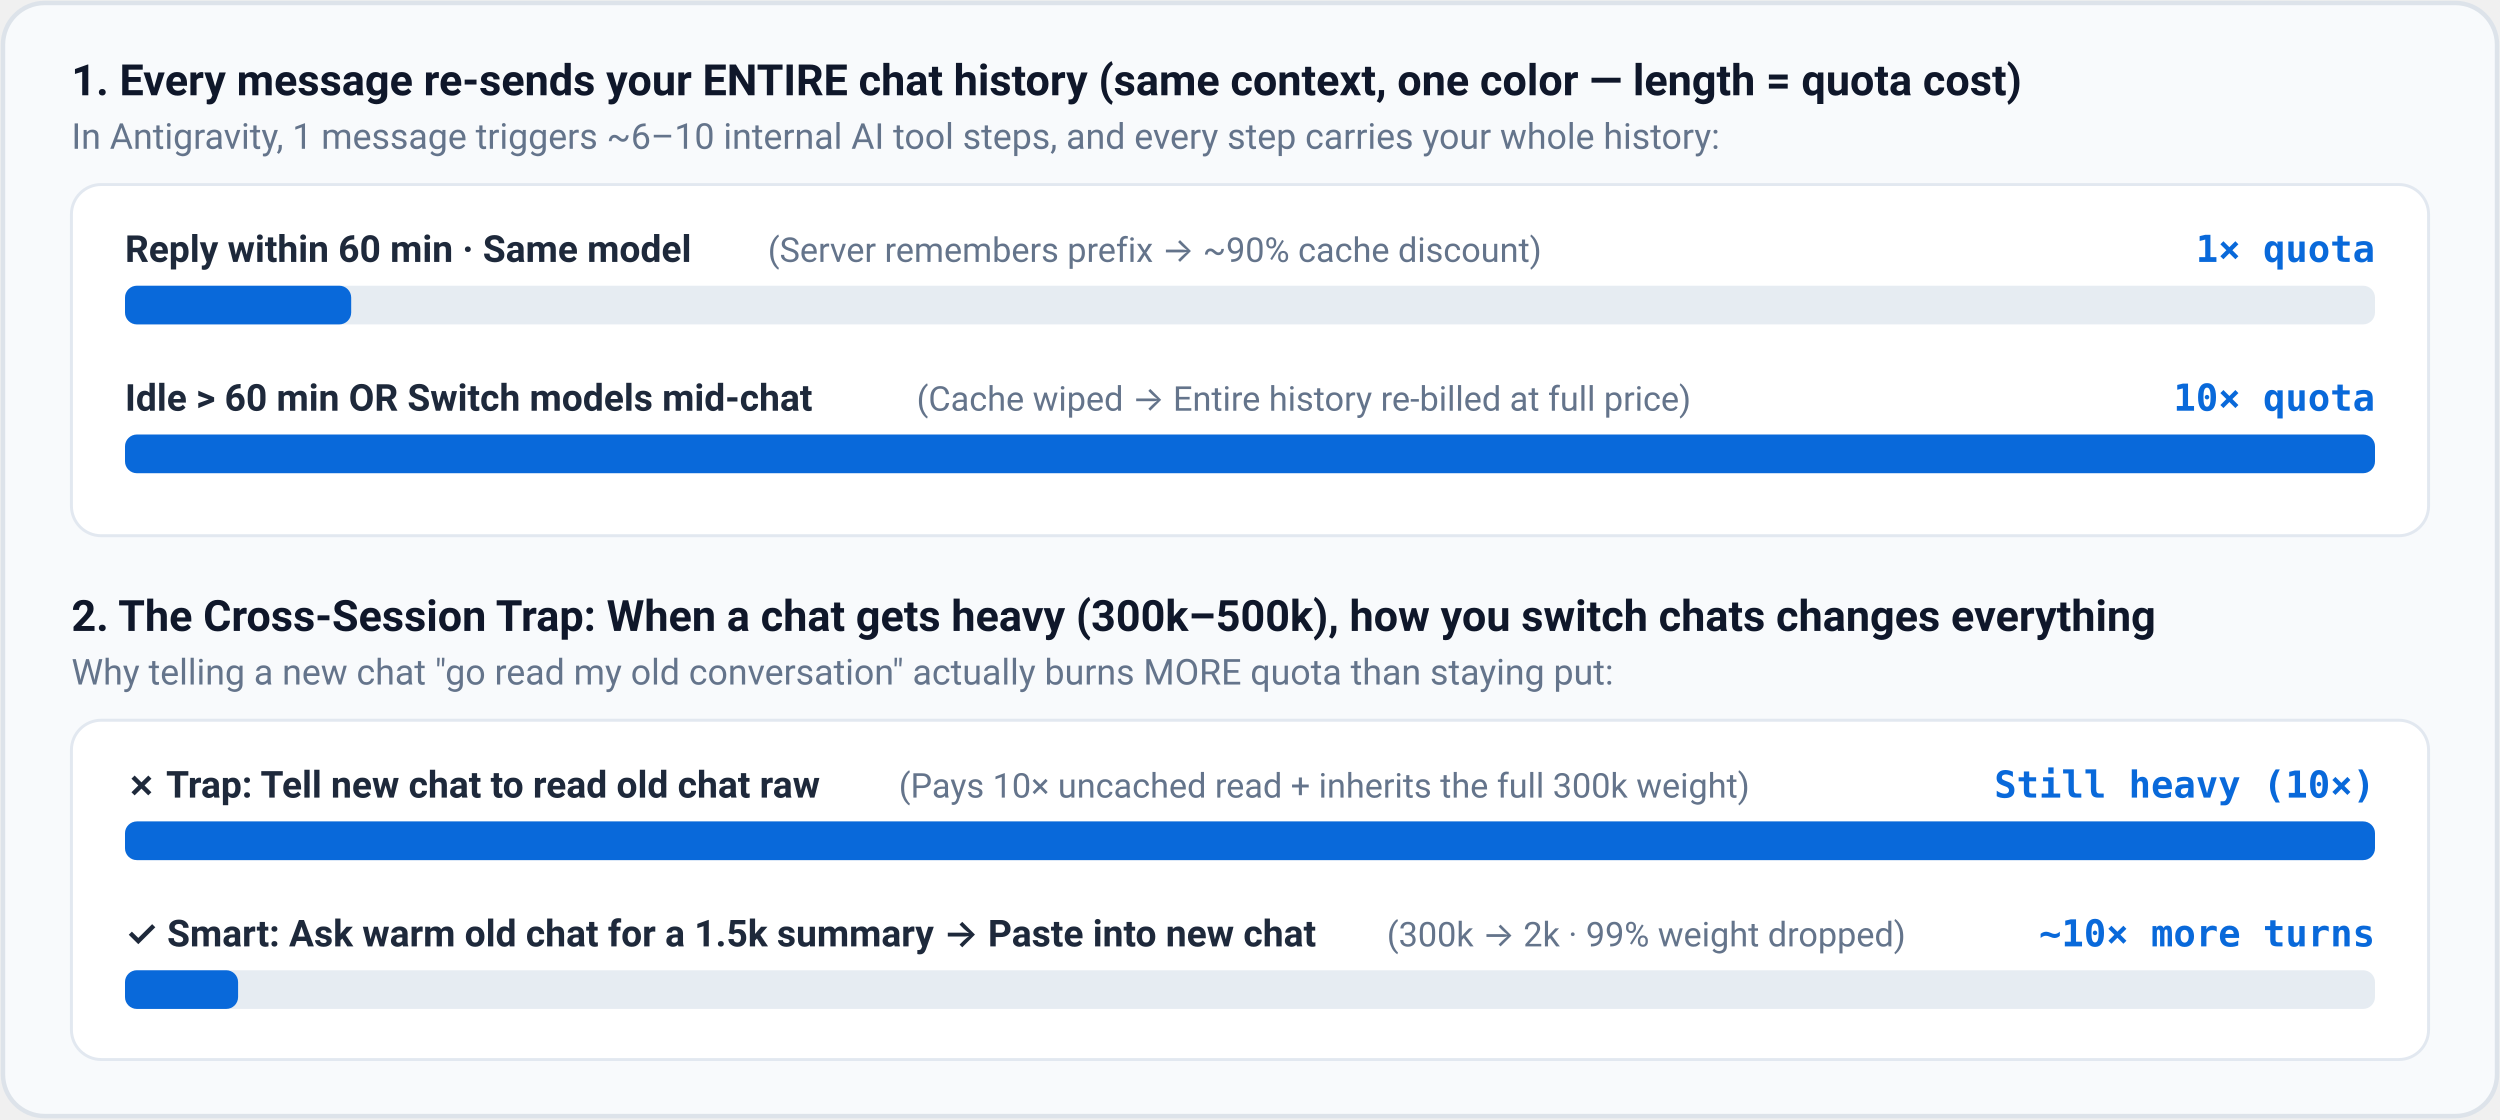
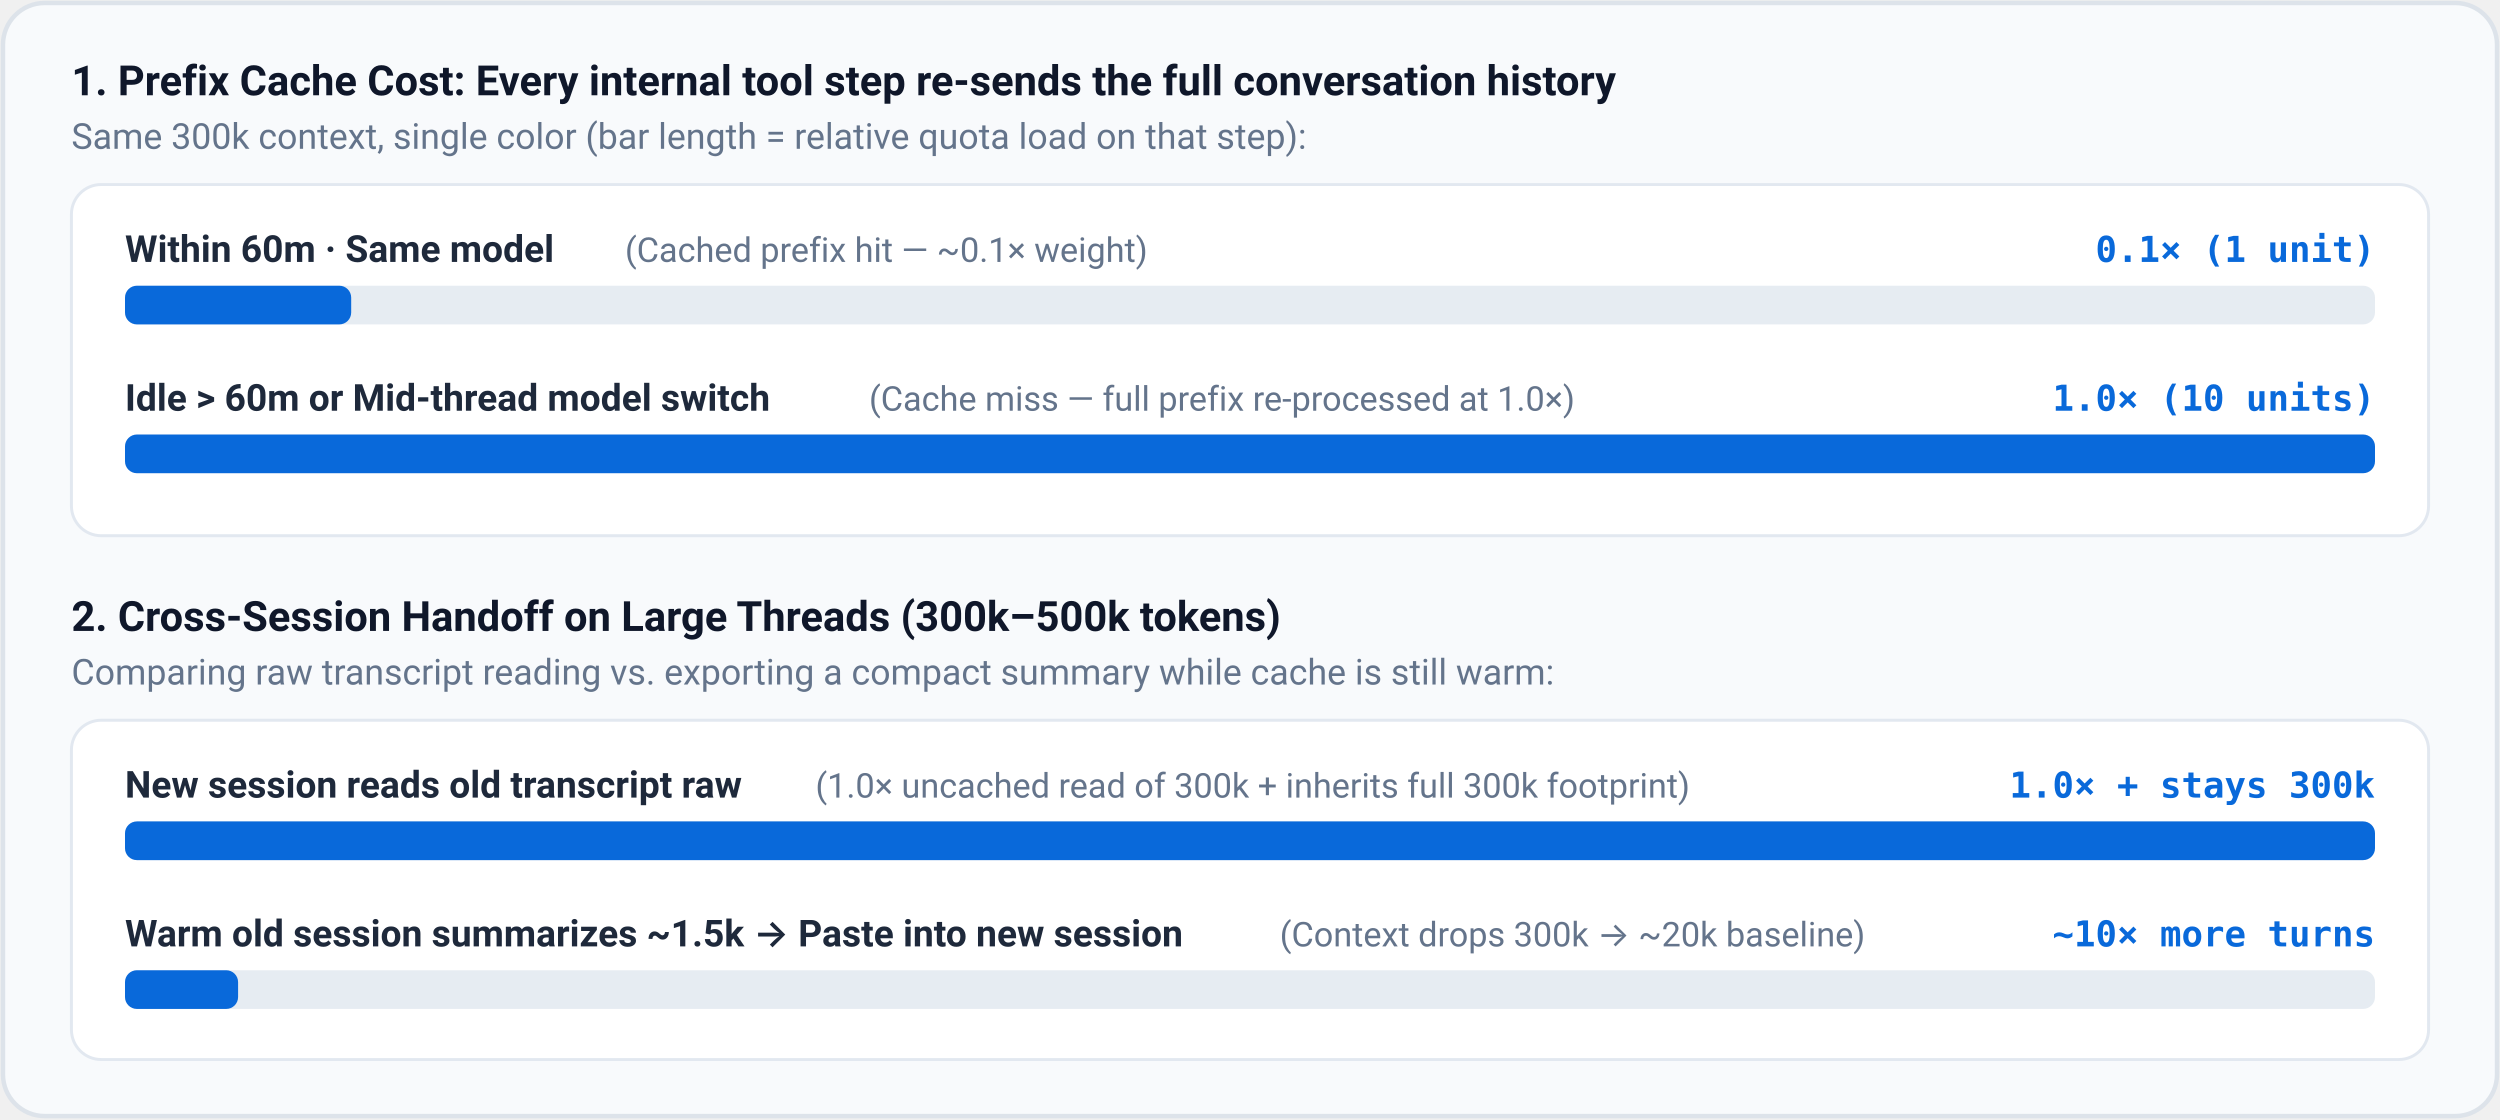
- <svg xmlns="http://www.w3.org/2000/svg" viewBox="0 0 840 376" width="840" height="376" role="img" aria-label="How Antigravity Prompt Cache and Context Weight Affect Quota">
+ <svg xmlns="http://www.w3.org/2000/svg" viewBox="0 0 840 376" width="840" height="376" role="img" aria-label="Antigravity Prompt-Cache TTL and Cross-Session Context Mechanics">
  <defs>
    <style>
      .bg { fill: #f8fafc; stroke: #dde3ea; stroke-width: 1.5; }
      .card { fill: #ffffff; stroke: #e2e8f0; stroke-width: 1; }
-       .h1 { font: 700 14.5px -apple-system, BlinkMacSystemFont, "Segoe UI", Roboto, sans-serif; fill: #0f172a; }
+       .h1 { font: 700 14px -apple-system, BlinkMacSystemFont, "Segoe UI", Roboto, sans-serif; fill: #0f172a; }
      .sub { font: 400 12px -apple-system, BlinkMacSystemFont, "Segoe UI", Roboto, sans-serif; fill: #64748b; }
      .lbl { font: 600 12.5px -apple-system, BlinkMacSystemFont, "Segoe UI", Roboto, sans-serif; fill: #1e293b; }
      .hint { font: 400 11.5px -apple-system, BlinkMacSystemFont, "Segoe UI", Roboto, sans-serif; fill: #64748b; }
-       .val { font: 700 12.5px ui-monospace, SFMono-Regular, Menlo, Consolas, monospace; fill: #0969da; text-anchor: end; }
+       .val { font: 700 12px ui-monospace, SFMono-Regular, Menlo, Consolas, monospace; fill: #0969da; text-anchor: end; }
      .track { fill: #e6ecf2; }
      .bar { fill: #0969da; }
    </style>
  </defs>
  <rect x="1" y="1" width="838" height="374" rx="14" class="bg" />
-   <text x="24" y="32" class="h1">1. Every message re-sends your ENTIRE chat history (same context, one color — length = quota cost)</text>
-   <text x="24" y="50" class="sub">In Antigravity, 1 message triggers ~6–10 internal AI tool steps, and every step carries your whole history:</text>
+   <text x="24" y="32" class="h1">1. Prefix Cache Cost: Every internal tool step re-sends the full conversation history</text>
+   <text x="24" y="50" class="sub">Same 300k context, single color (bar length = relative quota load on that step):</text>
  <rect x="24" y="62" width="792" height="118" rx="10" class="card" />
-   <text x="42" y="88" class="lbl">Reply within 60 min · Same model</text>
-   <text x="258" y="88" class="hint">(Server remembers prefix → ~90% cache discount)</text>
-   <text x="798" y="88" class="val">1× quota</text>
+   <text x="42" y="88" class="lbl">Within 60m · Same model</text>
+   <text x="210" y="88" class="hint">(Cached prefix hit — ~0.1× weight)</text>
+   <text x="798" y="88" class="val">0.1× (1 unit)</text>
  <rect x="42" y="96" width="756" height="13" rx="4" class="track" />
  <rect x="42" y="96" width="76" height="13" rx="4" class="bar" />
-   <text x="42" y="138" class="lbl">Idle &gt; 60 min  OR  Switch models mid-chat</text>
-   <text x="308" y="138" class="hint">(Cache wiped → Entire history re-billed at full price)</text>
-   <text x="798" y="138" class="val">10× quota</text>
+   <text x="42" y="138" class="lbl">Idle &gt; 60m  or  Mid-thread model switch</text>
+   <text x="292" y="138" class="hint">(Cache miss — full prefix re-processed at 1.0×)</text>
+   <text x="798" y="138" class="val">1.0× (10 units)</text>
  <rect x="42" y="146" width="756" height="13" rx="4" class="track" />
  <rect x="42" y="146" width="756" height="13" rx="4" class="bar" />
-   <text x="24" y="212" class="h1">2. The Cross-Session Trap: When a chat gets heavy (300k–500k), how you switch chats changes everything</text>
-   <text x="24" y="230" class="sub">Why telling a new chat "go read my old conversation" actually burns MORE quota than staying put:</text>
+   <text x="24" y="212" class="h1">2. Cross-Session Handoff on Large Threads (300k–500k tokens)</text>
+   <text x="24" y="230" class="sub">Comparing raw transcript reading vs. exporting a compact summary while cache is still warm:</text>
  <rect x="24" y="242" width="792" height="114" rx="10" class="card" />
-   <text x="42" y="268" class="lbl">✗ Trap: Tell new chat to read old chat raw</text>
-   <text x="302" y="268" class="hint">(Pays 10× uncached read + inherits the full 300k weight)</text>
-   <text x="798" y="268" class="val">Still heavy (10×)</text>
+   <text x="42" y="268" class="lbl">New session reads old transcript raw</text>
+   <text x="274" y="268" class="hint">(1.0× uncached read of 300k + inherits full 300k footprint)</text>
+   <text x="798" y="268" class="val">1.0× + stays 300k</text>
  <rect x="42" y="276" width="756" height="13" rx="4" class="track" />
  <rect x="42" y="276" width="756" height="13" rx="4" class="bar" />
-   <text x="42" y="318" class="lbl">✓ Smart: Ask warm old chat for a 1.5k summary → Paste into new chat</text>
-   <text x="466" y="318" class="hint">(300k → 2k · 99% weight dropped)</text>
+   <text x="42" y="318" class="lbl">Warm old session summarizes ~1.5k → Paste into new session</text>
+   <text x="430" y="318" class="hint">(Context drops 300k → ~20k baseline)</text>
  <text x="798" y="318" class="val">~10× more turns</text>
  <rect x="42" y="326" width="756" height="13" rx="4" class="track" />
  <rect x="42" y="326" width="38" height="13" rx="4" class="bar" />
</svg>
